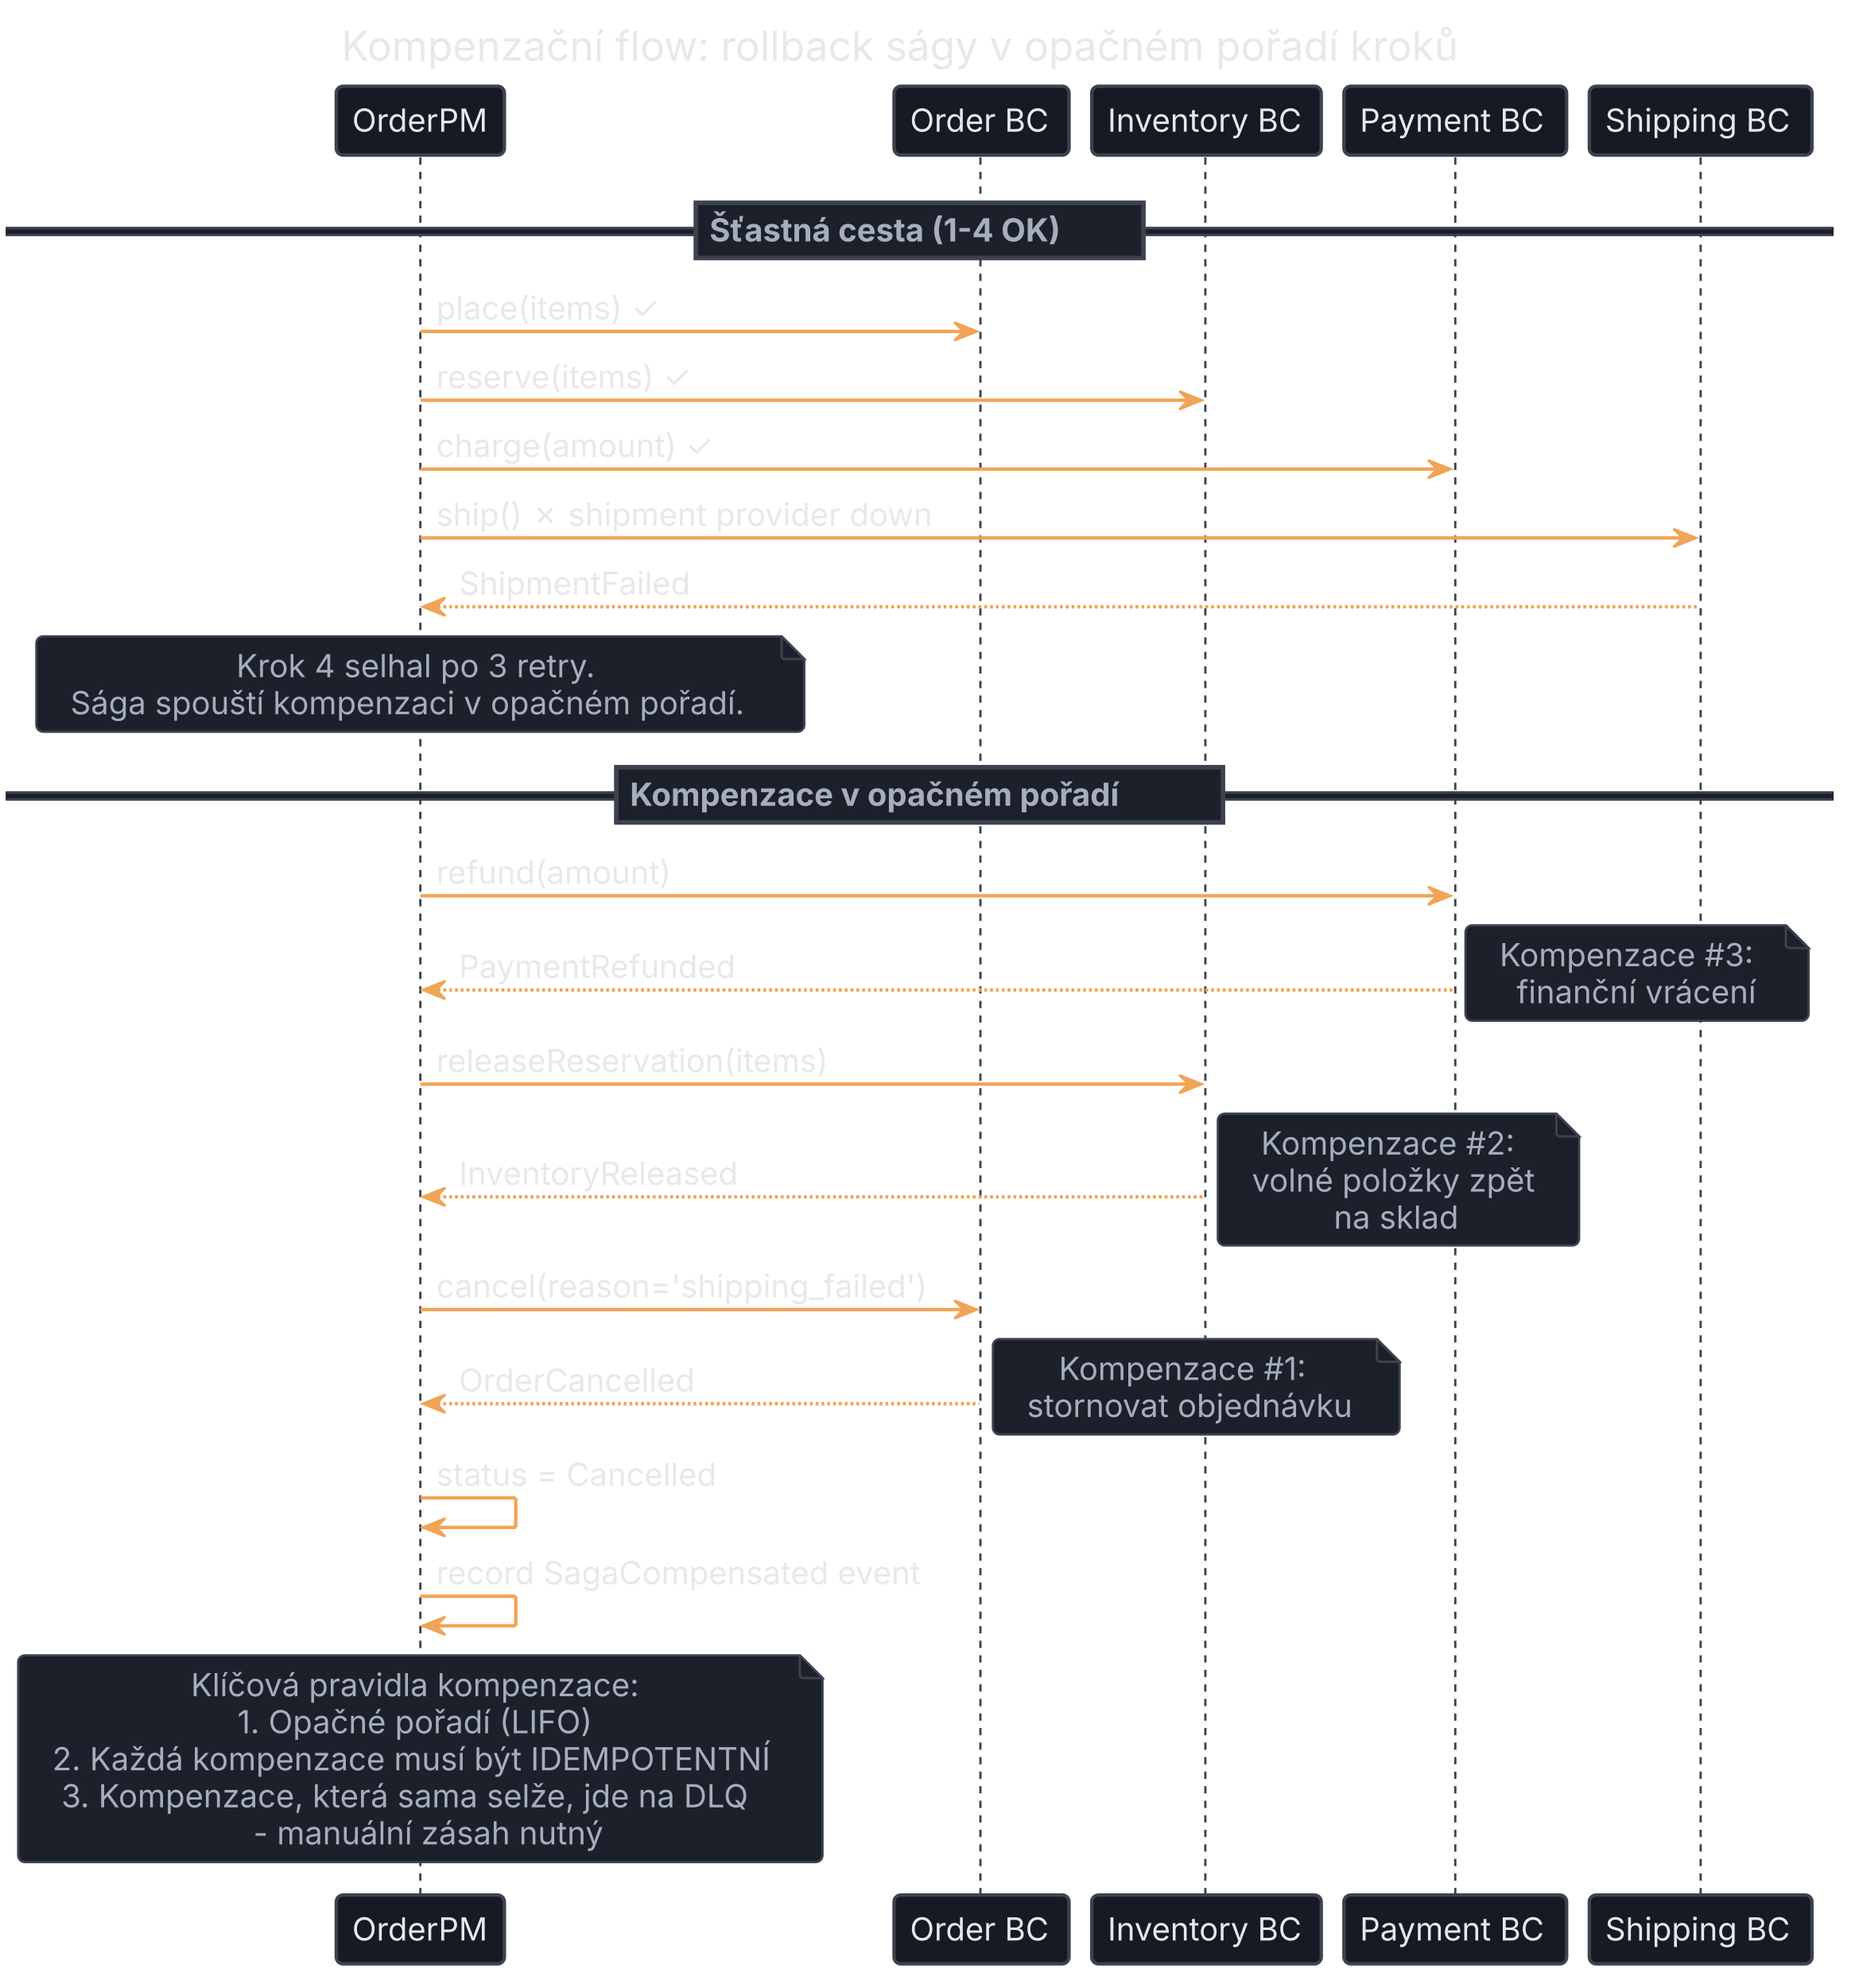
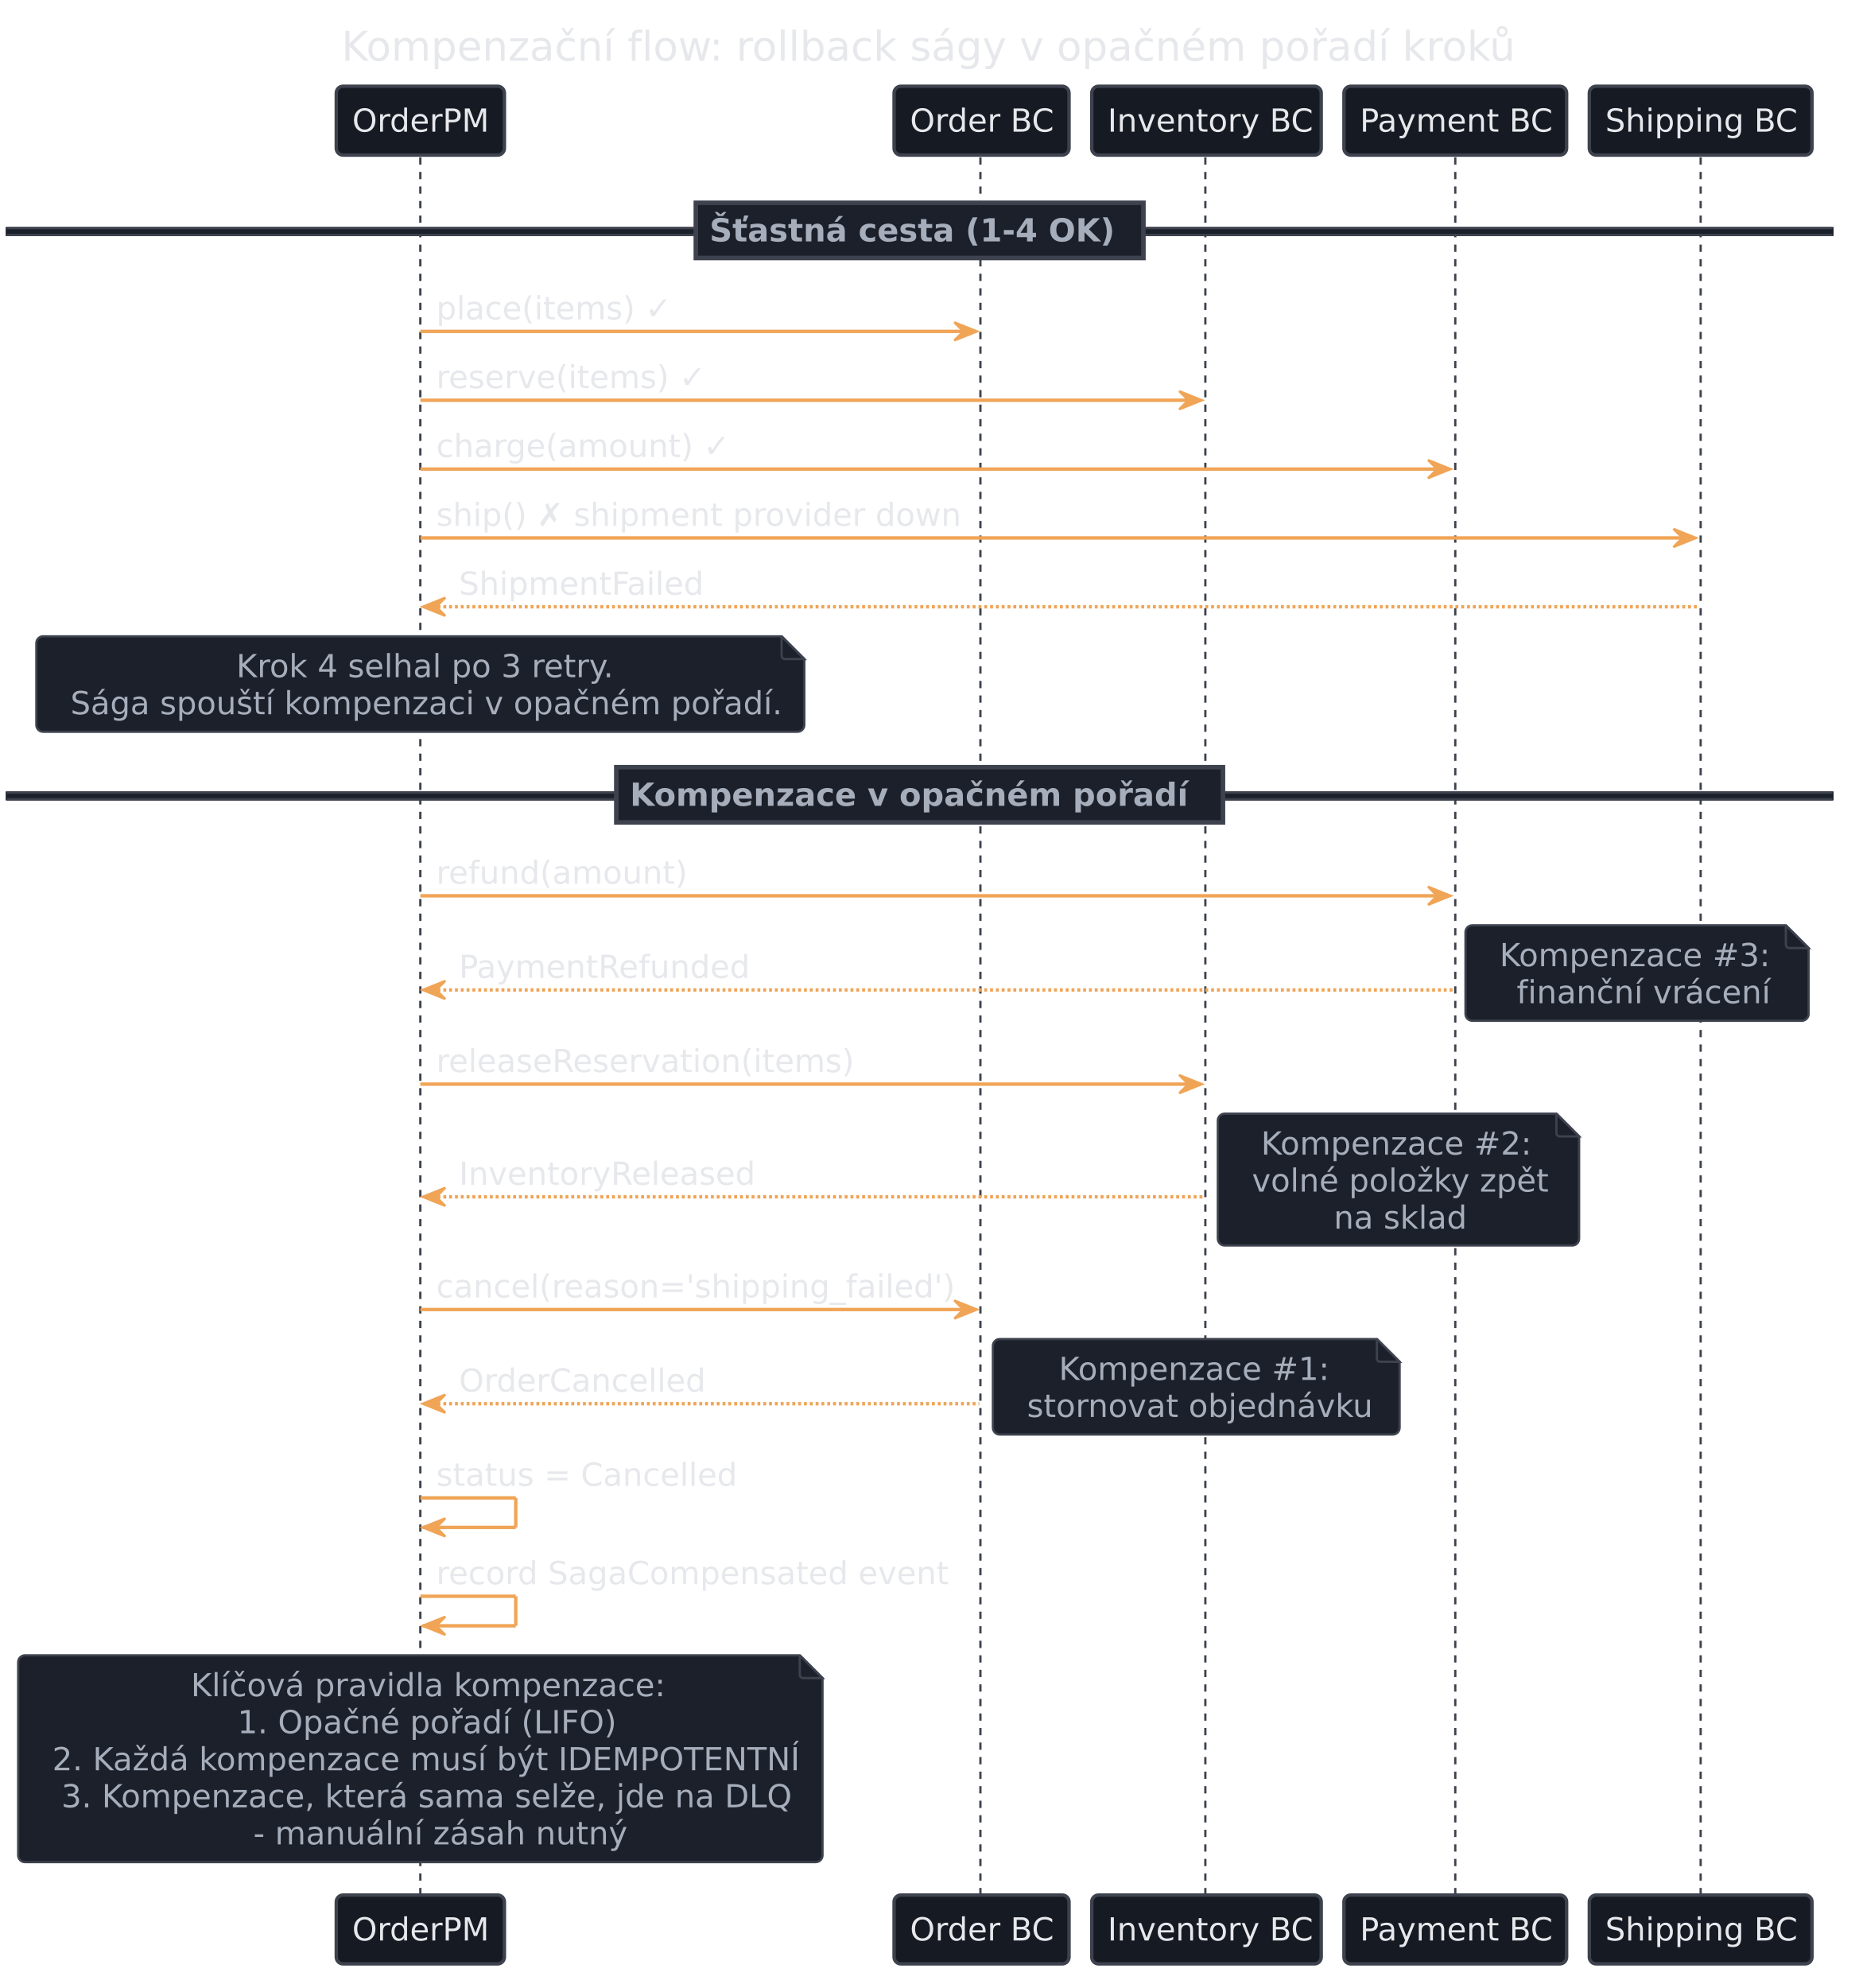
<svg xmlns="http://www.w3.org/2000/svg" contentScriptType="application/ecmascript" contentStyleType="text/css" height="1367.188px" preserveAspectRatio="none" style="width:1278px;height:1367px;background:#11141A;" version="1.1" viewBox="0 0 1278 1367" width="1278.125px" zoomAndPan="magnify">
  <defs />
  <g>
-     <text fill="#E6E8EC" font-family="Inter, ui-sans-serif, system-ui, -apple-system, sans-serif" font-size="28.125" lengthAdjust="spacingAndGlyphs" textLength="795.312" x="234.766" y="41.731">Kompenzační flow: rollback ságy v opačném pořadí kroků</text>
+     <text fill="#E6E8EC" font-family="DejaVu Sans" font-size="28.125" lengthAdjust="spacingAndGlyphs" textLength="795.312" x="234.766" y="41.731">Kompenzační flow: rollback ságy v opačném pořadí kroků</text>
    <line style="stroke: #3D424E; stroke-width: 1.562; stroke-dasharray: 5.0,5.0;" x1="289.062" x2="289.062" y1="108.203" y2="1304.639" />
    <line style="stroke: #3D424E; stroke-width: 1.562; stroke-dasharray: 5.0,5.0;" x1="674.219" x2="674.219" y1="108.203" y2="1304.639" />
    <line style="stroke: #3D424E; stroke-width: 1.562; stroke-dasharray: 5.0,5.0;" x1="828.906" x2="828.906" y1="108.203" y2="1304.639" />
    <line style="stroke: #3D424E; stroke-width: 1.562; stroke-dasharray: 5.0,5.0;" x1="1000.781" x2="1000.781" y1="108.203" y2="1304.639" />
    <line style="stroke: #3D424E; stroke-width: 1.562; stroke-dasharray: 5.0,5.0;" x1="1169.531" x2="1169.531" y1="108.203" y2="1304.639" />
    <rect fill="#161A22" height="47.339" rx="4.688" ry="4.688" style="stroke: #3D424E; stroke-width: 2.344;" width="115.625" x="231.25" y="59.302" />
-     <text fill="#E6E8EC" font-family="Inter, ui-sans-serif, system-ui, -apple-system, sans-serif" font-size="21.875" lengthAdjust="spacingAndGlyphs" textLength="93.75" x="242.188" y="90.544">OrderPM</text>
+     <text fill="#E6E8EC" font-family="DejaVu Sans" font-size="21.875" lengthAdjust="spacingAndGlyphs" textLength="93.75" x="242.188" y="90.544">OrderPM</text>
    <rect fill="#161A22" height="47.339" rx="4.688" ry="4.688" style="stroke: #3D424E; stroke-width: 2.344;" width="115.625" x="231.25" y="1303.076" />
-     <text fill="#E6E8EC" font-family="Inter, ui-sans-serif, system-ui, -apple-system, sans-serif" font-size="21.875" lengthAdjust="spacingAndGlyphs" textLength="93.75" x="242.188" y="1334.319">OrderPM</text>
+     <text fill="#E6E8EC" font-family="DejaVu Sans" font-size="21.875" lengthAdjust="spacingAndGlyphs" textLength="93.75" x="242.188" y="1334.319">OrderPM</text>
    <rect fill="#161A22" height="47.339" rx="4.688" ry="4.688" style="stroke: #3D424E; stroke-width: 2.344;" width="120.312" x="614.844" y="59.302" />
-     <text fill="#E6E8EC" font-family="Inter, ui-sans-serif, system-ui, -apple-system, sans-serif" font-size="21.875" lengthAdjust="spacingAndGlyphs" textLength="98.438" x="625.781" y="90.544">Order BC</text>
+     <text fill="#E6E8EC" font-family="DejaVu Sans" font-size="21.875" lengthAdjust="spacingAndGlyphs" textLength="98.438" x="625.781" y="90.544">Order BC</text>
    <rect fill="#161A22" height="47.339" rx="4.688" ry="4.688" style="stroke: #3D424E; stroke-width: 2.344;" width="120.312" x="614.844" y="1303.076" />
-     <text fill="#E6E8EC" font-family="Inter, ui-sans-serif, system-ui, -apple-system, sans-serif" font-size="21.875" lengthAdjust="spacingAndGlyphs" textLength="98.438" x="625.781" y="1334.319">Order BC</text>
+     <text fill="#E6E8EC" font-family="DejaVu Sans" font-size="21.875" lengthAdjust="spacingAndGlyphs" textLength="98.438" x="625.781" y="1334.319">Order BC</text>
    <rect fill="#161A22" height="47.339" rx="4.688" ry="4.688" style="stroke: #3D424E; stroke-width: 2.344;" width="157.812" x="750.781" y="59.302" />
-     <text fill="#E6E8EC" font-family="Inter, ui-sans-serif, system-ui, -apple-system, sans-serif" font-size="21.875" lengthAdjust="spacingAndGlyphs" textLength="135.938" x="761.719" y="90.544">Inventory BC</text>
+     <text fill="#E6E8EC" font-family="DejaVu Sans" font-size="21.875" lengthAdjust="spacingAndGlyphs" textLength="135.938" x="761.719" y="90.544">Inventory BC</text>
    <rect fill="#161A22" height="47.339" rx="4.688" ry="4.688" style="stroke: #3D424E; stroke-width: 2.344;" width="157.812" x="750.781" y="1303.076" />
-     <text fill="#E6E8EC" font-family="Inter, ui-sans-serif, system-ui, -apple-system, sans-serif" font-size="21.875" lengthAdjust="spacingAndGlyphs" textLength="135.938" x="761.719" y="1334.319">Inventory BC</text>
+     <text fill="#E6E8EC" font-family="DejaVu Sans" font-size="21.875" lengthAdjust="spacingAndGlyphs" textLength="135.938" x="761.719" y="1334.319">Inventory BC</text>
    <rect fill="#161A22" height="47.339" rx="4.688" ry="4.688" style="stroke: #3D424E; stroke-width: 2.344;" width="153.125" x="924.219" y="59.302" />
-     <text fill="#E6E8EC" font-family="Inter, ui-sans-serif, system-ui, -apple-system, sans-serif" font-size="21.875" lengthAdjust="spacingAndGlyphs" textLength="131.25" x="935.156" y="90.544">Payment BC</text>
+     <text fill="#E6E8EC" font-family="DejaVu Sans" font-size="21.875" lengthAdjust="spacingAndGlyphs" textLength="131.25" x="935.156" y="90.544">Payment BC</text>
    <rect fill="#161A22" height="47.339" rx="4.688" ry="4.688" style="stroke: #3D424E; stroke-width: 2.344;" width="153.125" x="924.219" y="1303.076" />
-     <text fill="#E6E8EC" font-family="Inter, ui-sans-serif, system-ui, -apple-system, sans-serif" font-size="21.875" lengthAdjust="spacingAndGlyphs" textLength="131.25" x="935.156" y="1334.319">Payment BC</text>
+     <text fill="#E6E8EC" font-family="DejaVu Sans" font-size="21.875" lengthAdjust="spacingAndGlyphs" textLength="131.25" x="935.156" y="1334.319">Payment BC</text>
    <rect fill="#161A22" height="47.339" rx="4.688" ry="4.688" style="stroke: #3D424E; stroke-width: 2.344;" width="153.125" x="1092.969" y="59.302" />
-     <text fill="#E6E8EC" font-family="Inter, ui-sans-serif, system-ui, -apple-system, sans-serif" font-size="21.875" lengthAdjust="spacingAndGlyphs" textLength="131.25" x="1103.906" y="90.544">Shipping BC</text>
+     <text fill="#E6E8EC" font-family="DejaVu Sans" font-size="21.875" lengthAdjust="spacingAndGlyphs" textLength="131.25" x="1103.906" y="90.544">Shipping BC</text>
    <rect fill="#161A22" height="47.339" rx="4.688" ry="4.688" style="stroke: #3D424E; stroke-width: 2.344;" width="153.125" x="1092.969" y="1303.076" />
-     <text fill="#E6E8EC" font-family="Inter, ui-sans-serif, system-ui, -apple-system, sans-serif" font-size="21.875" lengthAdjust="spacingAndGlyphs" textLength="131.25" x="1103.906" y="1334.319">Shipping BC</text>
+     <text fill="#E6E8EC" font-family="DejaVu Sans" font-size="21.875" lengthAdjust="spacingAndGlyphs" textLength="131.25" x="1103.906" y="1334.319">Shipping BC</text>
    <rect fill="#1B202A" height="4.688" style="stroke: #1B202A; stroke-width: 1.562;" width="1255.469" x="4.688" y="156.873" />
    <line style="stroke: #3D424E; stroke-width: 1.562;" x1="4.688" x2="1260.156" y1="156.873" y2="156.873" />
    <line style="stroke: #3D424E; stroke-width: 1.562;" x1="4.688" x2="1260.156" y1="161.56" y2="161.56" />
    <rect fill="#1B202A" height="37.964" style="stroke: #3D424E; stroke-width: 3.125;" width="307.812" x="478.516" y="139.453" />
-     <text fill="#A6ADBB" font-family="Inter, ui-sans-serif, system-ui, -apple-system, sans-serif" font-size="21.875" font-weight="bold" lengthAdjust="spacingAndGlyphs" textLength="278.125" x="487.891" y="166.008">Šťastná cesta (1-4 OK)</text>
+     <text fill="#A6ADBB" font-family="DejaVu Sans" font-size="21.875" font-weight="bold" lengthAdjust="spacingAndGlyphs" textLength="278.125" x="487.891" y="166.008">Šťastná cesta (1-4 OK)</text>
    <polygon fill="#F0A456" points="656.25,221.631,671.875,227.881,656.25,234.131,662.5,227.881" style="stroke: #F0A456; stroke-width: 1.562;" />
    <line style="stroke: #F0A456; stroke-width: 2.344;" x1="289.062" x2="665.625" y1="227.881" y2="227.881" />
-     <text fill="#E6E8EC" font-family="Inter, ui-sans-serif, system-ui, -apple-system, sans-serif" font-size="21.875" lengthAdjust="spacingAndGlyphs" textLength="157.812" x="300" y="219.597">place(items) ✓</text>
+     <text fill="#E6E8EC" font-family="DejaVu Sans" font-size="21.875" lengthAdjust="spacingAndGlyphs" textLength="157.812" x="300" y="219.597">place(items) ✓</text>
    <polygon fill="#F0A456" points="810.938,268.97,826.562,275.22,810.938,281.47,817.188,275.22" style="stroke: #F0A456; stroke-width: 1.562;" />
    <line style="stroke: #F0A456; stroke-width: 2.344;" x1="289.062" x2="820.312" y1="275.22" y2="275.22" />
-     <text fill="#E6E8EC" font-family="Inter, ui-sans-serif, system-ui, -apple-system, sans-serif" font-size="21.875" lengthAdjust="spacingAndGlyphs" textLength="181.25" x="300" y="266.936">reserve(items) ✓</text>
+     <text fill="#E6E8EC" font-family="DejaVu Sans" font-size="21.875" lengthAdjust="spacingAndGlyphs" textLength="181.25" x="300" y="266.936">reserve(items) ✓</text>
    <polygon fill="#F0A456" points="982.031,316.309,997.656,322.559,982.031,328.809,988.281,322.559" style="stroke: #F0A456; stroke-width: 1.562;" />
    <line style="stroke: #F0A456; stroke-width: 2.344;" x1="289.062" x2="991.406" y1="322.559" y2="322.559" />
-     <text fill="#E6E8EC" font-family="Inter, ui-sans-serif, system-ui, -apple-system, sans-serif" font-size="21.875" lengthAdjust="spacingAndGlyphs" textLength="198.438" x="300" y="314.275">charge(amount) ✓</text>
+     <text fill="#E6E8EC" font-family="DejaVu Sans" font-size="21.875" lengthAdjust="spacingAndGlyphs" textLength="198.438" x="300" y="314.275">charge(amount) ✓</text>
    <polygon fill="#F0A456" points="1150.781,363.647,1166.406,369.897,1150.781,376.147,1157.031,369.897" style="stroke: #F0A456; stroke-width: 1.562;" />
    <line style="stroke: #F0A456; stroke-width: 2.344;" x1="289.062" x2="1160.156" y1="369.897" y2="369.897" />
-     <text fill="#E6E8EC" font-family="Inter, ui-sans-serif, system-ui, -apple-system, sans-serif" font-size="21.875" lengthAdjust="spacingAndGlyphs" textLength="359.375" x="300" y="361.613">ship() ✗  shipment provider down</text>
+     <text fill="#E6E8EC" font-family="DejaVu Sans" font-size="21.875" lengthAdjust="spacingAndGlyphs" textLength="359.375" x="300" y="361.613">ship() ✗  shipment provider down</text>
    <polygon fill="#F0A456" points="306.25,410.986,290.625,417.236,306.25,423.486,300,417.236" style="stroke: #F0A456; stroke-width: 1.562;" />
    <line style="stroke: #F0A456; stroke-width: 2.344; stroke-dasharray: 2.0,2.0;" x1="296.875" x2="1167.969" y1="417.236" y2="417.236" />
-     <text fill="#E6E8EC" font-family="Inter, ui-sans-serif, system-ui, -apple-system, sans-serif" font-size="21.875" lengthAdjust="spacingAndGlyphs" textLength="165.625" x="315.625" y="408.952">ShipmentFailed</text>
+     <text fill="#E6E8EC" font-family="DejaVu Sans" font-size="21.875" lengthAdjust="spacingAndGlyphs" textLength="165.625" x="315.625" y="408.952">ShipmentFailed</text>
    <path d="M25,442.236 L25,498.486 A4.688,4.688 0 0 0 29.688,503.174 L548.438,503.174 A4.688,4.688 0 0 0 553.125,498.486 L553.125,453.174 L537.5,437.549 L29.688,437.549 A4.688,4.688 0 0 0 25,442.236 " fill="#1B202A" style="stroke: #3D424E; stroke-width: 1.562;" />
    <path d="M537.5,437.549 L537.5,450.83 A2.344,2.344 0 0 0 539.844,453.174 L553.125,453.174 L537.5,437.549 " fill="#1B202A" style="stroke: #3D424E; stroke-width: 1.562;" />
-     <text fill="#A6ADBB" font-family="Inter, ui-sans-serif, system-ui, -apple-system, sans-serif" font-size="21.875" lengthAdjust="spacingAndGlyphs" textLength="253.125" x="162.5" y="465.666">Krok 4 selhal po 3 retry.</text>
-     <text fill="#A6ADBB" font-family="Inter, ui-sans-serif, system-ui, -apple-system, sans-serif" font-size="21.875" lengthAdjust="spacingAndGlyphs" textLength="481.25" x="48.438" y="491.13">Sága spouští kompenzaci v opačném pořadí.</text>
+     <text fill="#A6ADBB" font-family="DejaVu Sans" font-size="21.875" lengthAdjust="spacingAndGlyphs" textLength="253.125" x="162.5" y="465.666">Krok 4 selhal po 3 retry.</text>
+     <text fill="#A6ADBB" font-family="DejaVu Sans" font-size="21.875" lengthAdjust="spacingAndGlyphs" textLength="481.25" x="48.438" y="491.13">Sága spouští kompenzaci v opačném pořadí.</text>
    <rect fill="#1B202A" height="4.688" style="stroke: #1B202A; stroke-width: 1.562;" width="1255.469" x="4.688" y="544.958" />
    <line style="stroke: #3D424E; stroke-width: 1.562;" x1="4.688" x2="1260.156" y1="544.958" y2="544.958" />
    <line style="stroke: #3D424E; stroke-width: 1.562;" x1="4.688" x2="1260.156" y1="549.646" y2="549.646" />
    <rect fill="#1B202A" height="37.964" style="stroke: #3D424E; stroke-width: 3.125;" width="417.188" x="423.828" y="527.539" />
-     <text fill="#A6ADBB" font-family="Inter, ui-sans-serif, system-ui, -apple-system, sans-serif" font-size="21.875" font-weight="bold" lengthAdjust="spacingAndGlyphs" textLength="387.5" x="433.203" y="554.094">Kompenzace v opačném pořadí</text>
+     <text fill="#A6ADBB" font-family="DejaVu Sans" font-size="21.875" font-weight="bold" lengthAdjust="spacingAndGlyphs" textLength="387.5" x="433.203" y="554.094">Kompenzace v opačném pořadí</text>
    <polygon fill="#F0A456" points="982.031,609.717,997.656,615.967,982.031,622.217,988.281,615.967" style="stroke: #F0A456; stroke-width: 1.562;" />
    <line style="stroke: #F0A456; stroke-width: 2.344;" x1="289.062" x2="991.406" y1="615.967" y2="615.967" />
-     <text fill="#E6E8EC" font-family="Inter, ui-sans-serif, system-ui, -apple-system, sans-serif" font-size="21.875" lengthAdjust="spacingAndGlyphs" textLength="168.75" x="300" y="607.683">refund(amount)</text>
+     <text fill="#E6E8EC" font-family="DejaVu Sans" font-size="21.875" lengthAdjust="spacingAndGlyphs" textLength="168.75" x="300" y="607.683">refund(amount)</text>
    <polygon fill="#F0A456" points="306.25,674.475,290.625,680.725,306.25,686.975,300,680.725" style="stroke: #F0A456; stroke-width: 1.562;" />
    <line style="stroke: #F0A456; stroke-width: 2.344; stroke-dasharray: 2.0,2.0;" x1="296.875" x2="999.219" y1="680.725" y2="680.725" />
-     <text fill="#E6E8EC" font-family="Inter, ui-sans-serif, system-ui, -apple-system, sans-serif" font-size="21.875" lengthAdjust="spacingAndGlyphs" textLength="200" x="315.625" y="672.441">PaymentRefunded</text>
+     <text fill="#E6E8EC" font-family="DejaVu Sans" font-size="21.875" lengthAdjust="spacingAndGlyphs" textLength="200" x="315.625" y="672.441">PaymentRefunded</text>
    <path d="M1007.812,640.967 L1007.812,697.217 A4.688,4.688 0 0 0 1012.5,701.904 L1239.062,701.904 A4.688,4.688 0 0 0 1243.75,697.217 L1243.75,651.904 L1228.125,636.279 L1012.5,636.279 A4.688,4.688 0 0 0 1007.812,640.967 " fill="#1B202A" style="stroke: #3D424E; stroke-width: 1.562;" />
    <path d="M1228.125,636.279 L1228.125,649.561 A2.344,2.344 0 0 0 1230.469,651.904 L1243.75,651.904 L1228.125,636.279 " fill="#1B202A" style="stroke: #3D424E; stroke-width: 1.562;" />
-     <text fill="#A6ADBB" font-family="Inter, ui-sans-serif, system-ui, -apple-system, sans-serif" font-size="21.875" lengthAdjust="spacingAndGlyphs" textLength="189.062" x="1031.25" y="664.397">Kompenzace #3:</text>
-     <text fill="#A6ADBB" font-family="Inter, ui-sans-serif, system-ui, -apple-system, sans-serif" font-size="21.875" lengthAdjust="spacingAndGlyphs" textLength="165.625" x="1042.969" y="689.861">finanční vrácení</text>
+     <text fill="#A6ADBB" font-family="DejaVu Sans" font-size="21.875" lengthAdjust="spacingAndGlyphs" textLength="189.062" x="1031.25" y="664.397">Kompenzace #3:</text>
+     <text fill="#A6ADBB" font-family="DejaVu Sans" font-size="21.875" lengthAdjust="spacingAndGlyphs" textLength="165.625" x="1042.969" y="689.861">finanční vrácení</text>
    <polygon fill="#F0A456" points="810.938,739.233,826.562,745.483,810.938,751.733,817.188,745.483" style="stroke: #F0A456; stroke-width: 1.562;" />
    <line style="stroke: #F0A456; stroke-width: 2.344;" x1="289.062" x2="820.312" y1="745.483" y2="745.483" />
-     <text fill="#E6E8EC" font-family="Inter, ui-sans-serif, system-ui, -apple-system, sans-serif" font-size="21.875" lengthAdjust="spacingAndGlyphs" textLength="282.812" x="300" y="737.199">releaseReservation(items)</text>
+     <text fill="#E6E8EC" font-family="DejaVu Sans" font-size="21.875" lengthAdjust="spacingAndGlyphs" textLength="282.812" x="300" y="737.199">releaseReservation(items)</text>
    <polygon fill="#F0A456" points="306.25,816.724,290.625,822.974,306.25,829.224,300,822.974" style="stroke: #F0A456; stroke-width: 1.562;" />
    <line style="stroke: #F0A456; stroke-width: 2.344; stroke-dasharray: 2.0,2.0;" x1="296.875" x2="828.125" y1="822.974" y2="822.974" />
-     <text fill="#E6E8EC" font-family="Inter, ui-sans-serif, system-ui, -apple-system, sans-serif" font-size="21.875" lengthAdjust="spacingAndGlyphs" textLength="200" x="315.625" y="814.69">InventoryReleased</text>
+     <text fill="#E6E8EC" font-family="DejaVu Sans" font-size="21.875" lengthAdjust="spacingAndGlyphs" textLength="200" x="315.625" y="814.69">InventoryReleased</text>
    <path d="M837.5,770.483 L837.5,851.733 A4.688,4.688 0 0 0 842.188,856.421 L1081.25,856.421 A4.688,4.688 0 0 0 1085.938,851.733 L1085.938,781.421 L1070.312,765.796 L842.188,765.796 A4.688,4.688 0 0 0 837.5,770.483 " fill="#1B202A" style="stroke: #3D424E; stroke-width: 1.562;" />
    <path d="M1070.312,765.796 L1070.312,779.077 A2.344,2.344 0 0 0 1072.656,781.421 L1085.938,781.421 L1070.312,765.796 " fill="#1B202A" style="stroke: #3D424E; stroke-width: 1.562;" />
-     <text fill="#A6ADBB" font-family="Inter, ui-sans-serif, system-ui, -apple-system, sans-serif" font-size="21.875" lengthAdjust="spacingAndGlyphs" textLength="189.062" x="867.188" y="793.913">Kompenzace #2:</text>
-     <text fill="#A6ADBB" font-family="Inter, ui-sans-serif, system-ui, -apple-system, sans-serif" font-size="21.875" lengthAdjust="spacingAndGlyphs" textLength="201.562" x="860.938" y="819.377">volné položky zpět</text>
-     <text fill="#A6ADBB" font-family="Inter, ui-sans-serif, system-ui, -apple-system, sans-serif" font-size="21.875" lengthAdjust="spacingAndGlyphs" textLength="89.062" x="917.188" y="844.841">na sklad</text>
+     <text fill="#A6ADBB" font-family="DejaVu Sans" font-size="21.875" lengthAdjust="spacingAndGlyphs" textLength="189.062" x="867.188" y="793.913">Kompenzace #2:</text>
+     <text fill="#A6ADBB" font-family="DejaVu Sans" font-size="21.875" lengthAdjust="spacingAndGlyphs" textLength="201.562" x="860.938" y="819.377">volné položky zpět</text>
+     <text fill="#A6ADBB" font-family="DejaVu Sans" font-size="21.875" lengthAdjust="spacingAndGlyphs" textLength="89.062" x="917.188" y="844.841">na sklad</text>
    <polygon fill="#F0A456" points="656.25,894.214,671.875,900.464,656.25,906.714,662.5,900.464" style="stroke: #F0A456; stroke-width: 1.562;" />
    <line style="stroke: #F0A456; stroke-width: 2.344;" x1="289.062" x2="665.625" y1="900.464" y2="900.464" />
-     <text fill="#E6E8EC" font-family="Inter, ui-sans-serif, system-ui, -apple-system, sans-serif" font-size="21.875" lengthAdjust="spacingAndGlyphs" textLength="348.438" x="300" y="892.18">cancel(reason='shipping_failed')</text>
+     <text fill="#E6E8EC" font-family="DejaVu Sans" font-size="21.875" lengthAdjust="spacingAndGlyphs" textLength="348.438" x="300" y="892.18">cancel(reason='shipping_failed')</text>
    <polygon fill="#F0A456" points="306.25,958.972,290.625,965.222,306.25,971.472,300,965.222" style="stroke: #F0A456; stroke-width: 1.562;" />
    <line style="stroke: #F0A456; stroke-width: 2.344; stroke-dasharray: 2.0,2.0;" x1="296.875" x2="673.438" y1="965.222" y2="965.222" />
-     <text fill="#E6E8EC" font-family="Inter, ui-sans-serif, system-ui, -apple-system, sans-serif" font-size="21.875" lengthAdjust="spacingAndGlyphs" textLength="167.188" x="315.625" y="956.938">OrderCancelled</text>
+     <text fill="#E6E8EC" font-family="DejaVu Sans" font-size="21.875" lengthAdjust="spacingAndGlyphs" textLength="167.188" x="315.625" y="956.938">OrderCancelled</text>
    <path d="M682.812,925.464 L682.812,981.714 A4.688,4.688 0 0 0 687.5,986.401 L957.812,986.401 A4.688,4.688 0 0 0 962.5,981.714 L962.5,936.401 L946.875,920.776 L687.5,920.776 A4.688,4.688 0 0 0 682.812,925.464 " fill="#1B202A" style="stroke: #3D424E; stroke-width: 1.562;" />
    <path d="M946.875,920.776 L946.875,934.058 A2.344,2.344 0 0 0 949.219,936.401 L962.5,936.401 L946.875,920.776 " fill="#1B202A" style="stroke: #3D424E; stroke-width: 1.562;" />
-     <text fill="#A6ADBB" font-family="Inter, ui-sans-serif, system-ui, -apple-system, sans-serif" font-size="21.875" lengthAdjust="spacingAndGlyphs" textLength="189.062" x="728.125" y="948.894">Kompenzace #1:</text>
-     <text fill="#A6ADBB" font-family="Inter, ui-sans-serif, system-ui, -apple-system, sans-serif" font-size="21.875" lengthAdjust="spacingAndGlyphs" textLength="232.812" x="706.25" y="974.358">stornovat objednávku</text>
+     <text fill="#A6ADBB" font-family="DejaVu Sans" font-size="21.875" lengthAdjust="spacingAndGlyphs" textLength="189.062" x="728.125" y="948.894">Kompenzace #1:</text>
+     <text fill="#A6ADBB" font-family="DejaVu Sans" font-size="21.875" lengthAdjust="spacingAndGlyphs" textLength="232.812" x="706.25" y="974.358">stornovat objednávku</text>
    <line style="stroke: #F0A456; stroke-width: 2.344;" x1="289.062" x2="354.688" y1="1029.98" y2="1029.98" />
    <line style="stroke: #F0A456; stroke-width: 2.344;" x1="354.688" x2="354.688" y1="1029.98" y2="1050.293" />
    <line style="stroke: #F0A456; stroke-width: 2.344;" x1="290.625" x2="354.688" y1="1050.293" y2="1050.293" />
    <polygon fill="#F0A456" points="306.25,1044.043,290.625,1050.293,306.25,1056.543,300,1050.293" style="stroke: #F0A456; stroke-width: 1.562;" />
-     <text fill="#E6E8EC" font-family="Inter, ui-sans-serif, system-ui, -apple-system, sans-serif" font-size="21.875" lengthAdjust="spacingAndGlyphs" textLength="204.688" x="300" y="1021.697">status = Cancelled</text>
+     <text fill="#E6E8EC" font-family="DejaVu Sans" font-size="21.875" lengthAdjust="spacingAndGlyphs" textLength="204.688" x="300" y="1021.697">status = Cancelled</text>
    <line style="stroke: #F0A456; stroke-width: 2.344;" x1="289.062" x2="354.688" y1="1097.632" y2="1097.632" />
    <line style="stroke: #F0A456; stroke-width: 2.344;" x1="354.688" x2="354.688" y1="1097.632" y2="1117.944" />
    <line style="stroke: #F0A456; stroke-width: 2.344;" x1="290.625" x2="354.688" y1="1117.944" y2="1117.944" />
    <polygon fill="#F0A456" points="306.25,1111.694,290.625,1117.944,306.25,1124.194,300,1117.944" style="stroke: #F0A456; stroke-width: 1.562;" />
-     <text fill="#E6E8EC" font-family="Inter, ui-sans-serif, system-ui, -apple-system, sans-serif" font-size="21.875" lengthAdjust="spacingAndGlyphs" textLength="350" x="300" y="1089.348">record SagaCompensated event</text>
+     <text fill="#E6E8EC" font-family="DejaVu Sans" font-size="21.875" lengthAdjust="spacingAndGlyphs" textLength="350" x="300" y="1089.348">record SagaCompensated event</text>
    <path d="M12.5,1142.944 L12.5,1275.757 A4.688,4.688 0 0 0 17.188,1280.444 L560.938,1280.444 A4.688,4.688 0 0 0 565.625,1275.757 L565.625,1153.882 L550,1138.257 L17.188,1138.257 A4.688,4.688 0 0 0 12.5,1142.944 " fill="#1B202A" style="stroke: #3D424E; stroke-width: 1.562;" />
    <path d="M550,1138.257 L550,1151.538 A2.344,2.344 0 0 0 552.344,1153.882 L565.625,1153.882 L550,1138.257 " fill="#1B202A" style="stroke: #3D424E; stroke-width: 1.562;" />
-     <text fill="#A6ADBB" font-family="Inter, ui-sans-serif, system-ui, -apple-system, sans-serif" font-size="21.875" lengthAdjust="spacingAndGlyphs" textLength="315.625" x="131.25" y="1166.374">Klíčová pravidla kompenzace:</text>
-     <text fill="#A6ADBB" font-family="Inter, ui-sans-serif, system-ui, -apple-system, sans-serif" font-size="21.875" lengthAdjust="spacingAndGlyphs" textLength="251.562" x="163.281" y="1191.838">1. Opačné pořadí (LIFO)</text>
-     <text fill="#A6ADBB" font-family="Inter, ui-sans-serif, system-ui, -apple-system, sans-serif" font-size="21.875" lengthAdjust="spacingAndGlyphs" textLength="506.25" x="35.938" y="1217.302">2. Každá kompenzace musí být IDEMPOTENTNÍ</text>
-     <text fill="#A6ADBB" font-family="Inter, ui-sans-serif, system-ui, -apple-system, sans-serif" font-size="21.875" lengthAdjust="spacingAndGlyphs" textLength="493.75" x="42.188" y="1242.766">3. Kompenzace, která sama selže, jde na DLQ</text>
-     <text fill="#A6ADBB" font-family="Inter, ui-sans-serif, system-ui, -apple-system, sans-serif" font-size="21.875" lengthAdjust="spacingAndGlyphs" textLength="248.438" x="174.219" y="1268.23">- manuální zásah nutný</text>
+     <text fill="#A6ADBB" font-family="DejaVu Sans" font-size="21.875" lengthAdjust="spacingAndGlyphs" textLength="315.625" x="131.25" y="1166.374">Klíčová pravidla kompenzace:</text>
+     <text fill="#A6ADBB" font-family="DejaVu Sans" font-size="21.875" lengthAdjust="spacingAndGlyphs" textLength="251.562" x="163.281" y="1191.838">1. Opačné pořadí (LIFO)</text>
+     <text fill="#A6ADBB" font-family="DejaVu Sans" font-size="21.875" lengthAdjust="spacingAndGlyphs" textLength="506.25" x="35.938" y="1217.302">2. Každá kompenzace musí být IDEMPOTENTNÍ</text>
+     <text fill="#A6ADBB" font-family="DejaVu Sans" font-size="21.875" lengthAdjust="spacingAndGlyphs" textLength="493.75" x="42.188" y="1242.766">3. Kompenzace, která sama selže, jde na DLQ</text>
+     <text fill="#A6ADBB" font-family="DejaVu Sans" font-size="21.875" lengthAdjust="spacingAndGlyphs" textLength="248.438" x="174.219" y="1268.23">- manuální zásah nutný</text>
  </g>
</svg>
